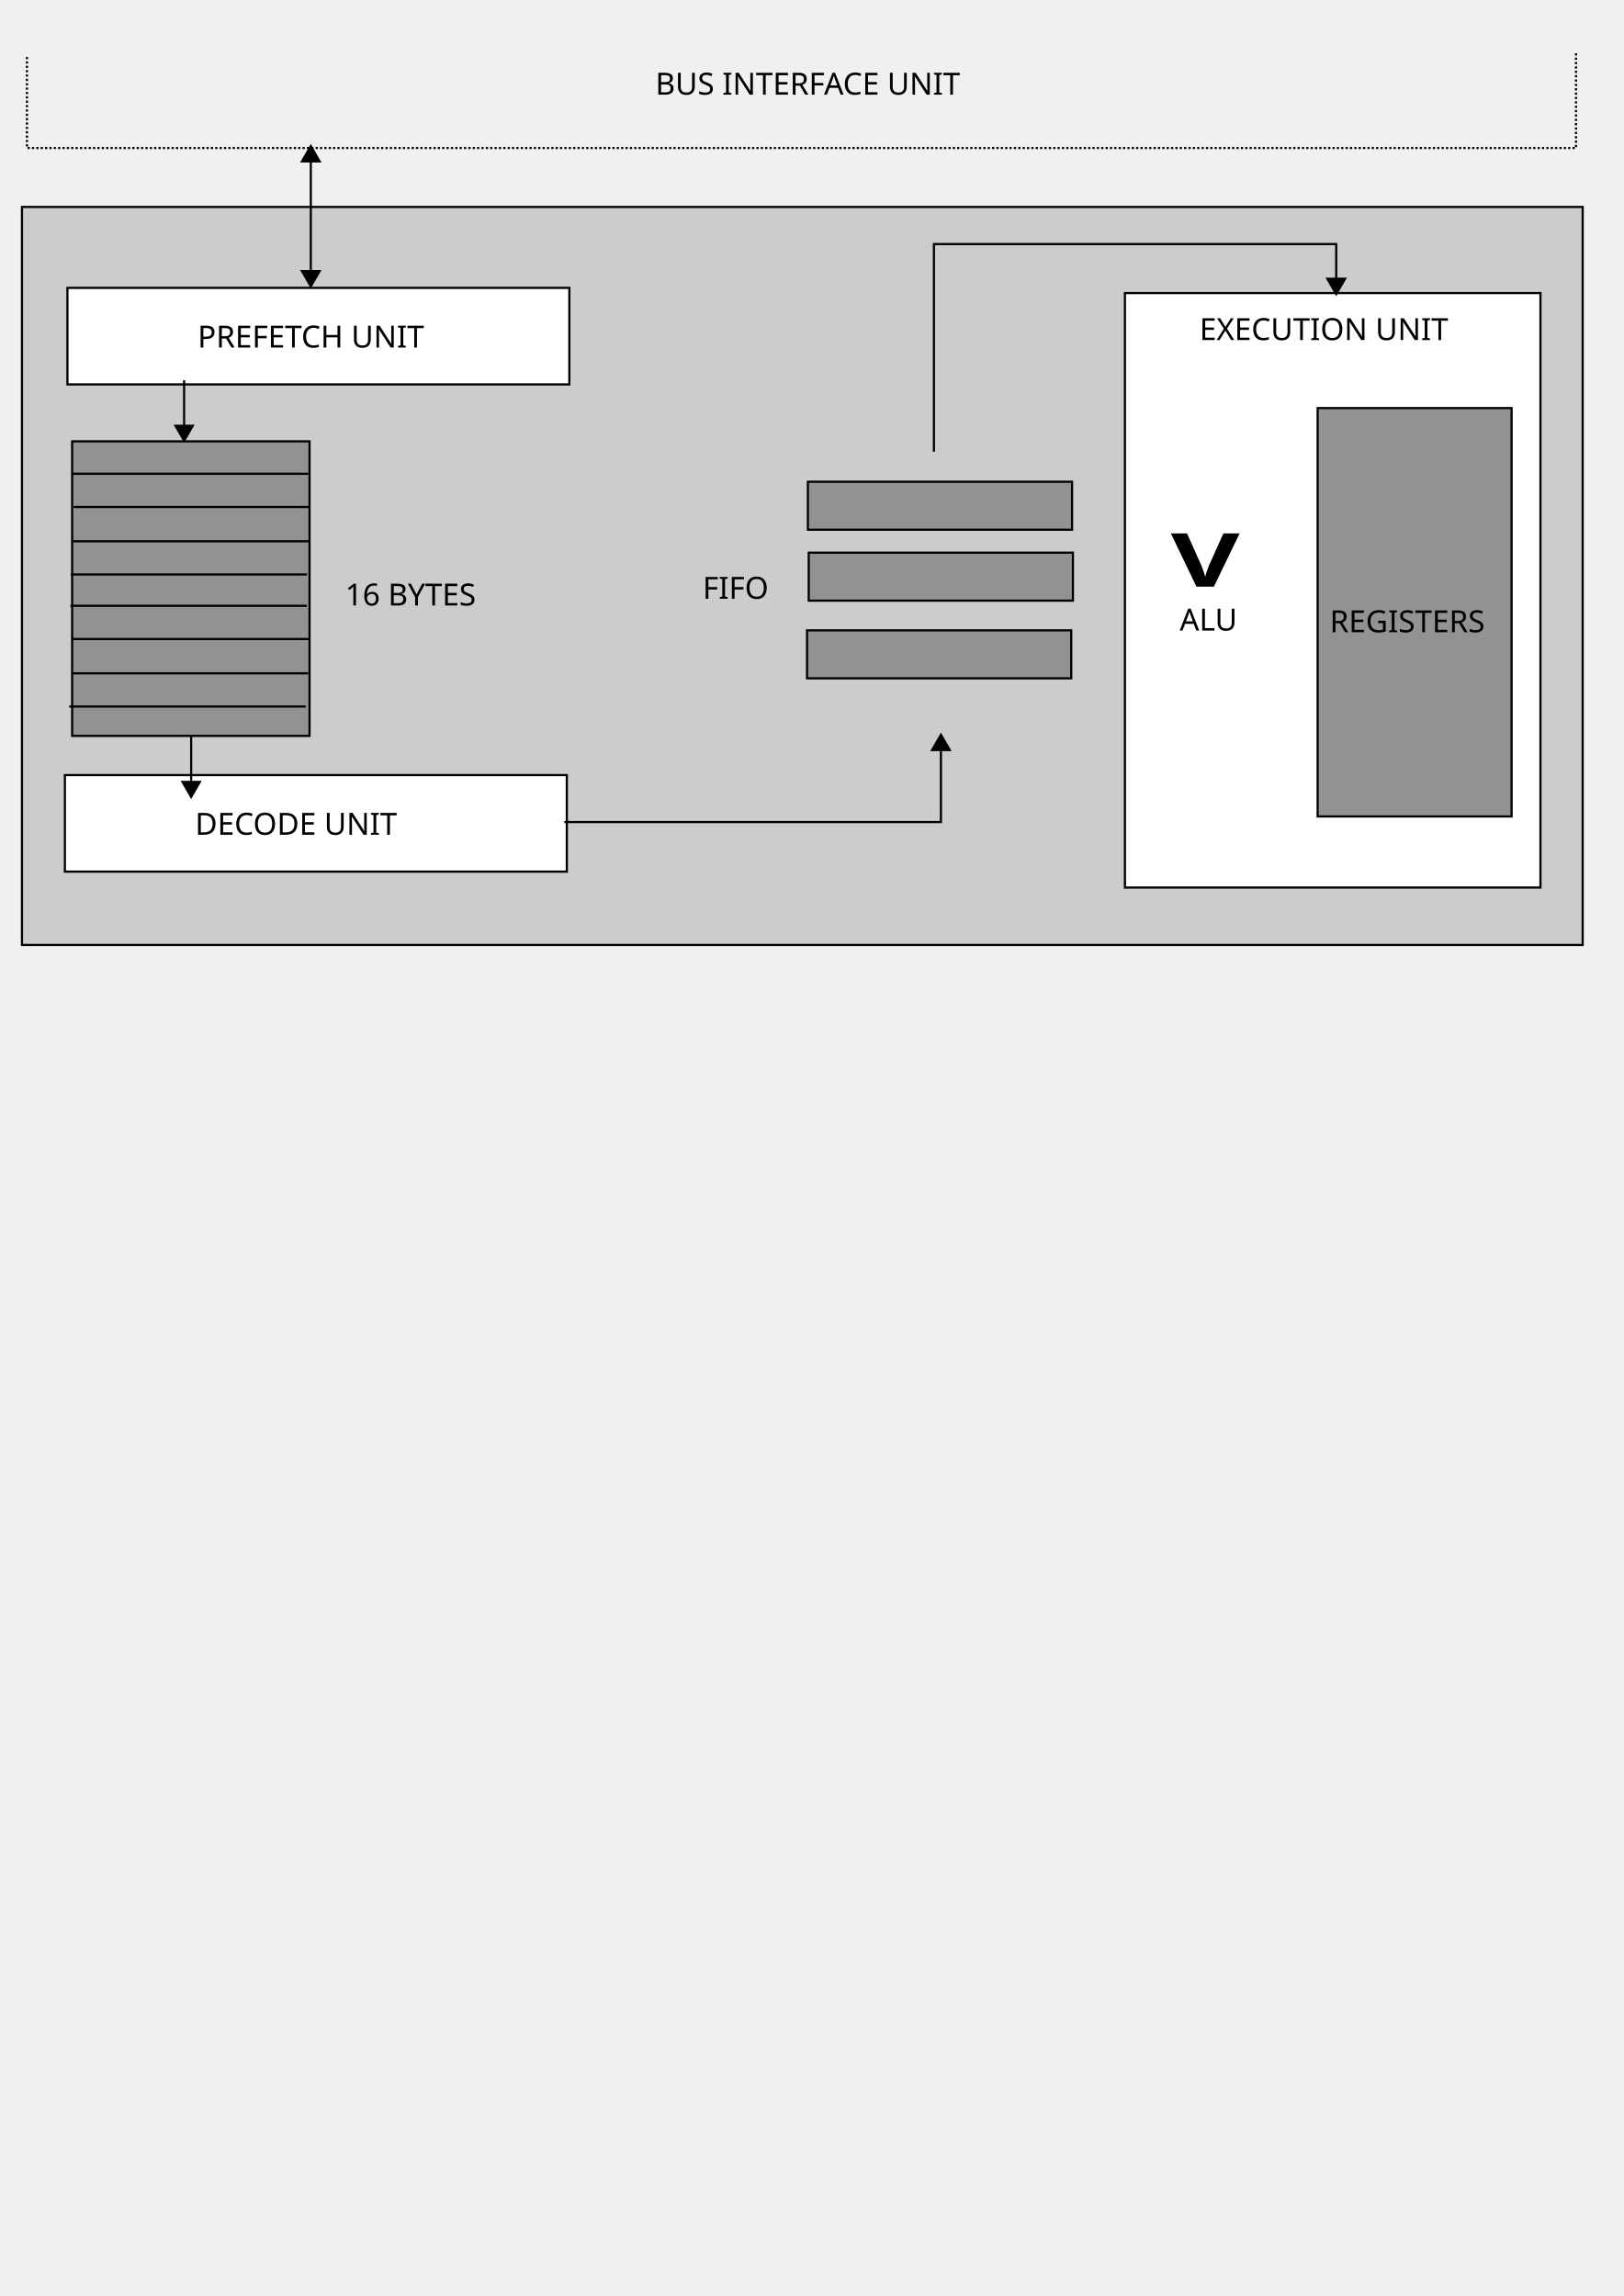
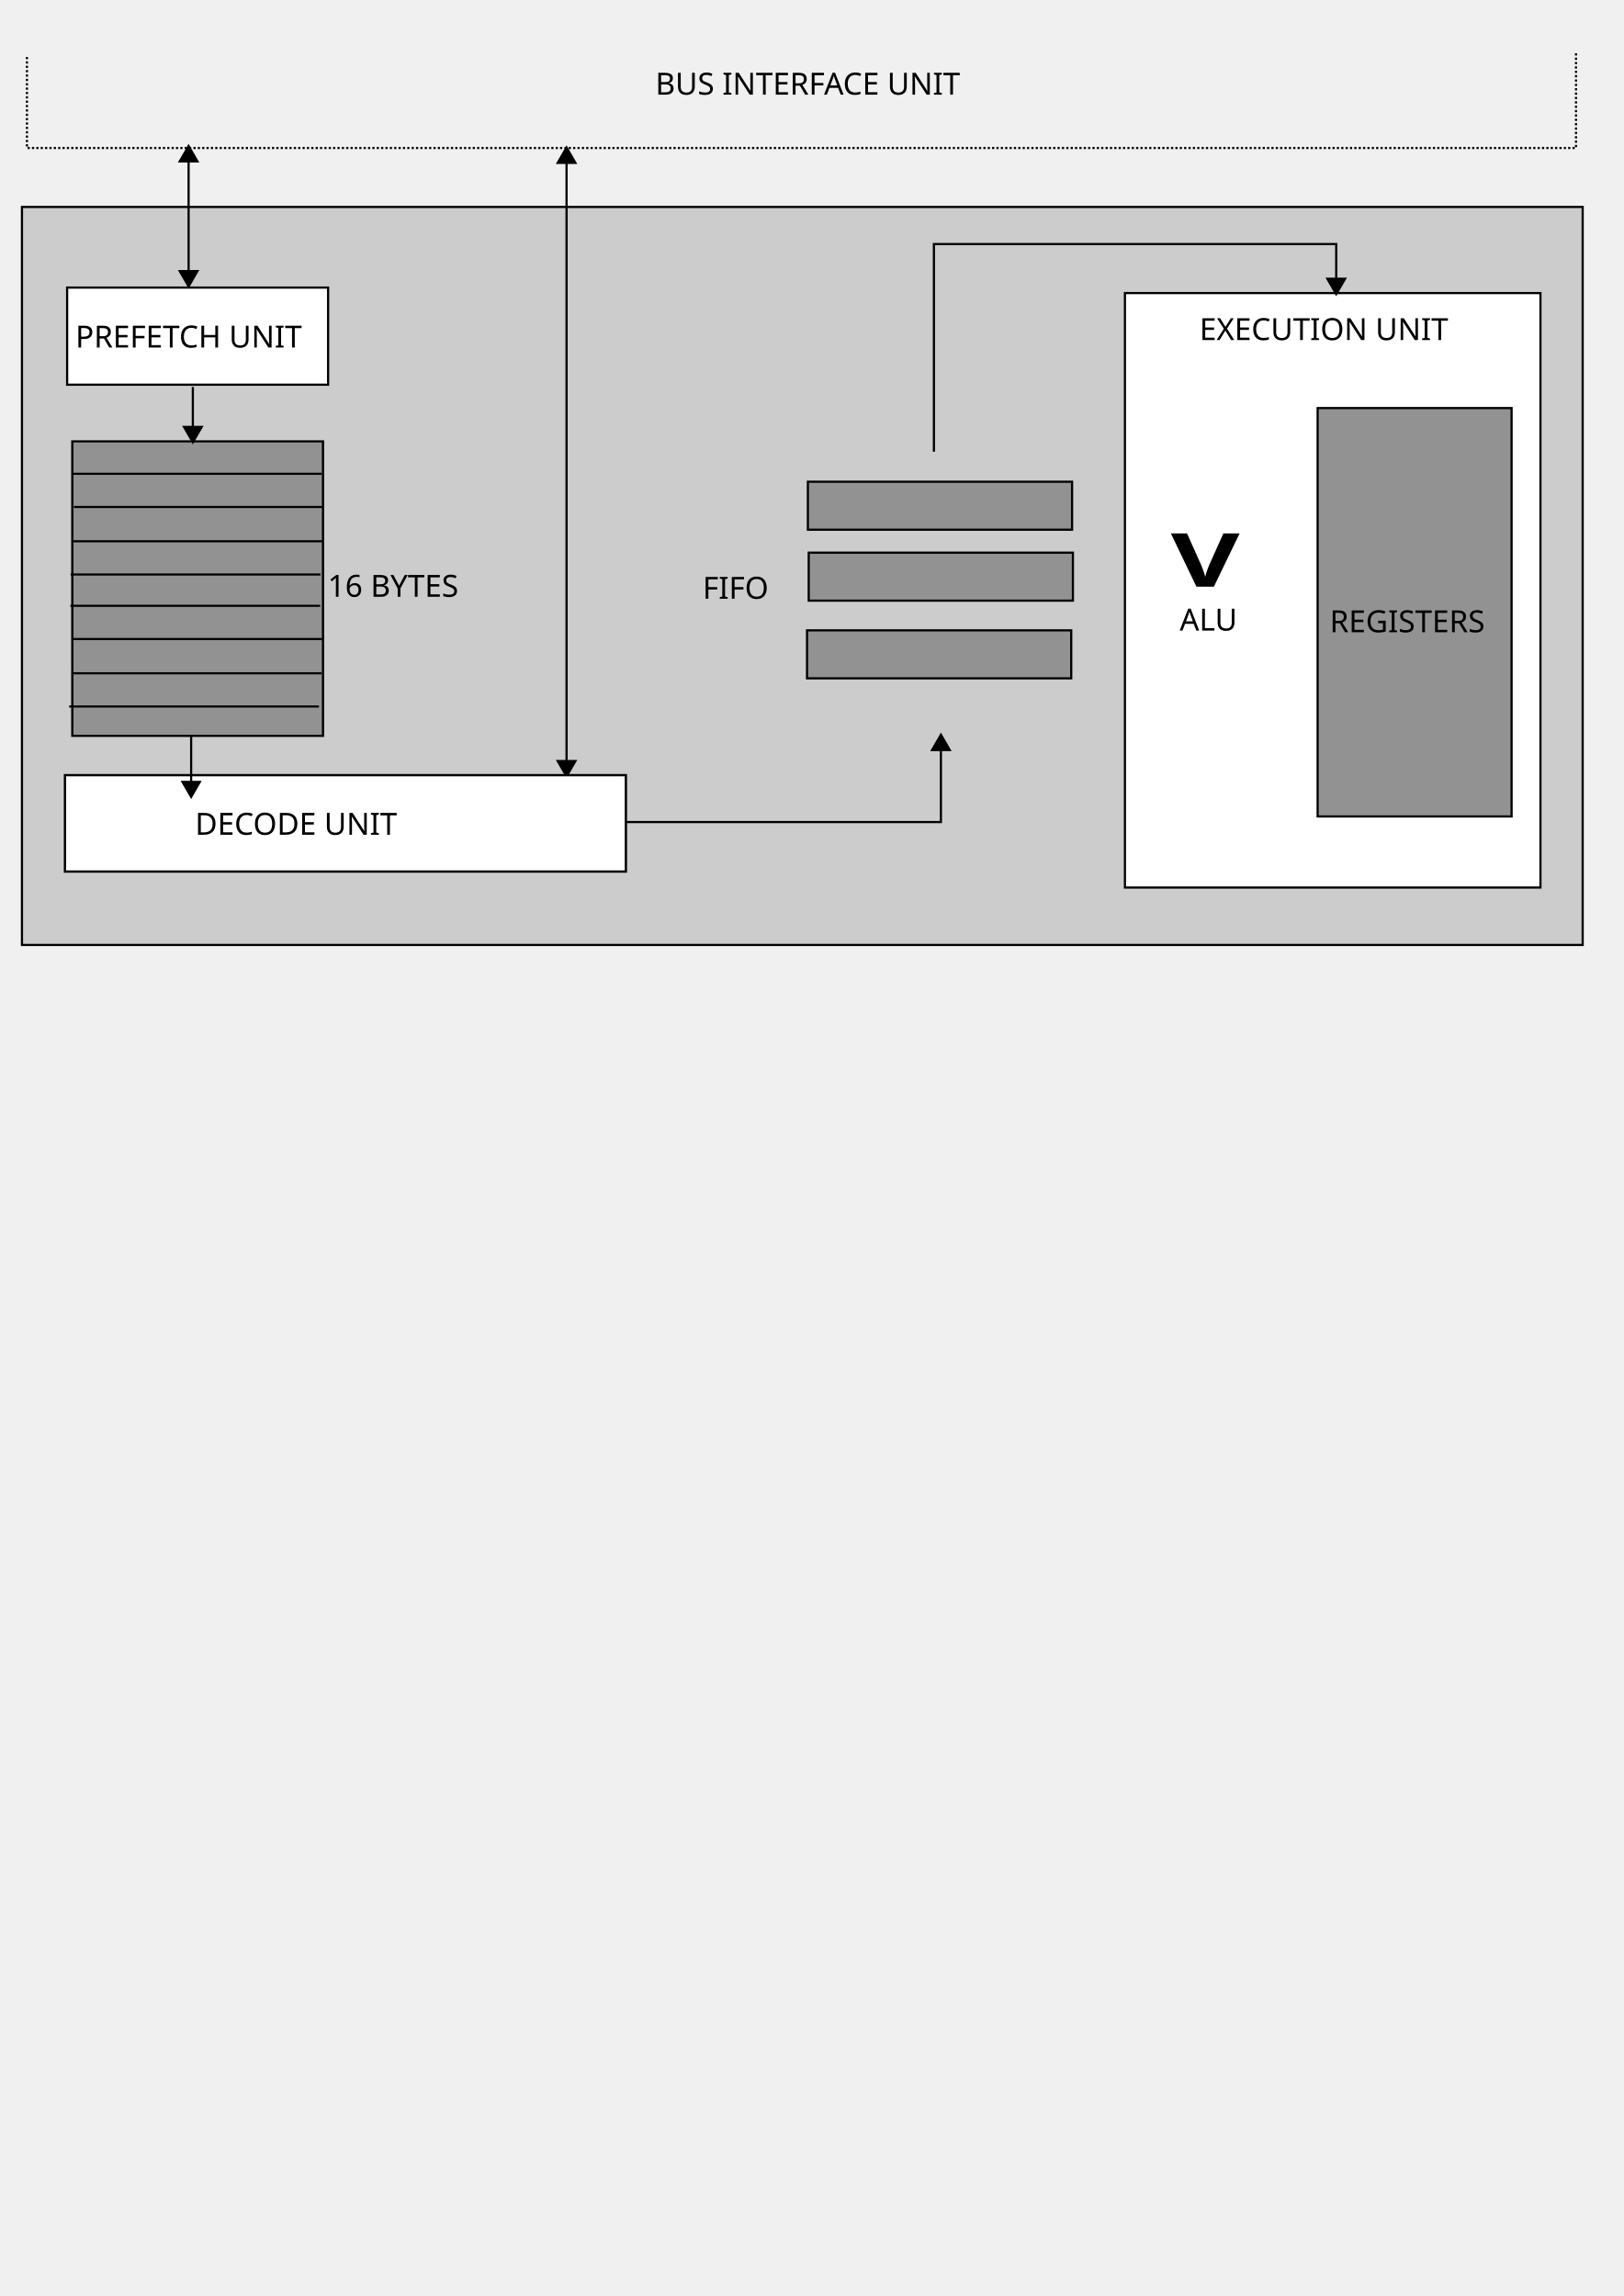
<svg xmlns="http://www.w3.org/2000/svg" width="210mm" height="297mm" viewBox="0 0 744.094 1052.362" id="svg4283" version="1.1">
  <defs id="defs4285">
    <marker orient="auto" refY="0.0" refX="0.0" id="marker6716" style="overflow:visible">
      <path id="path6718" d="M 5.77,0.0 L -2.88,5.0 L -2.88,-5.0 L 5.77,0.0 z " style="fill-rule:evenodd;stroke:#000000;stroke-width:1pt;stroke-opacity:1;fill:#000000;fill-opacity:1" transform="scale(0.8)" />
    </marker>
    <marker orient="auto" refY="0.0" refX="0.0" id="TriangleInL" style="overflow:visible">
      <path id="path5186" d="M 5.77,0.0 L -2.88,5.0 L -2.88,-5.0 L 5.77,0.0 z " style="fill-rule:evenodd;stroke:#000000;stroke-width:1pt;stroke-opacity:1;fill:#000000;fill-opacity:1" transform="scale(-0.8)" />
    </marker>
    <marker orient="auto" refY="0.0" refX="0.0" id="TriangleInM" style="overflow:visible">
      <path id="path5189" d="M 5.77,0.0 L -2.88,5.0 L -2.88,-5.0 L 5.77,0.0 z " style="fill-rule:evenodd;stroke:#000000;stroke-width:1pt;stroke-opacity:1;fill:#000000;fill-opacity:1" transform="scale(-0.4)" />
    </marker>
    <marker orient="auto" refY="0.0" refX="0.0" id="marker6336" style="overflow:visible">
      <path id="path6338" d="M 5.77,0.0 L -2.88,5.0 L -2.88,-5.0 L 5.77,0.0 z " style="fill-rule:evenodd;stroke:#000000;stroke-width:1pt;stroke-opacity:1;fill:#000000;fill-opacity:1" transform="scale(0.8)" />
    </marker>
    <marker style="overflow:visible" id="marker6072" refX="0.0" refY="0.0" orient="auto">
      <path transform="scale(0.8)" style="fill-rule:evenodd;stroke:#000000;stroke-width:1pt;stroke-opacity:1;fill:#000000;fill-opacity:1" d="M 5.77,0.0 L -2.88,5.0 L -2.88,-5.0 L 5.77,0.0 z " id="path6074" />
    </marker>
    <marker orient="auto" refY="0.0" refX="0.0" id="TriangleOutL" style="overflow:visible">
      <path id="path5195" d="M 5.77,0.0 L -2.88,5.0 L -2.88,-5.0 L 5.77,0.0 z " style="fill-rule:evenodd;stroke:#000000;stroke-width:1pt;stroke-opacity:1;fill:#000000;fill-opacity:1" transform="scale(0.8)" />
    </marker>
    <marker orient="auto" refY="0.0" refX="0.0" id="DiamondSstart" style="overflow:visible">
      <path id="path5147" d="M 0,-7.071 L -7.071,0 L 0,7.071 L 7.071,0 L 0,-7.071 z " style="fill-rule:evenodd;stroke:#000000;stroke-width:1pt;stroke-opacity:1;fill:#000000;fill-opacity:1" transform="scale(0.2) translate(6,0)" />
    </marker>
    <marker orient="auto" refY="0.0" refX="0.0" id="marker5357" style="overflow:visible;">
      <path id="path5359" style="fill-rule:evenodd;stroke-width:0.625;stroke-linejoin:round;stroke:#000000;stroke-opacity:1;fill:#000000;fill-opacity:1" d="M 8.719,4.034 L -2.207,0.016 L 8.719,-4.002 C 6.973,-1.63 6.983,1.616 8.719,4.034 z " transform="scale(1.1) rotate(180) translate(1,0)" />
    </marker>
    <marker orient="auto" refY="0.0" refX="0.0" id="marker5329" style="overflow:visible;">
      <path id="path5331" style="fill-rule:evenodd;stroke-width:0.625;stroke-linejoin:round;stroke:#000000;stroke-opacity:1;fill:#000000;fill-opacity:1" d="M 8.719,4.034 L -2.207,0.016 L 8.719,-4.002 C 6.973,-1.63 6.983,1.616 8.719,4.034 z " transform="scale(1.1) rotate(180) translate(1,0)" />
    </marker>
    <marker orient="auto" refY="0.0" refX="0.0" id="Arrow2Lend" style="overflow:visible;">
      <path id="path5074" style="fill-rule:evenodd;stroke-width:0.625;stroke-linejoin:round;stroke:#000000;stroke-opacity:1;fill:#000000;fill-opacity:1" d="M 8.719,4.034 L -2.207,0.016 L 8.719,-4.002 C 6.973,-1.63 6.983,1.616 8.719,4.034 z " transform="scale(1.1) rotate(180) translate(1,0)" />
    </marker>
    <marker orient="auto" refY="0" refX="0" id="TriangleOutL-0" style="overflow:visible">
      <path id="path5195-3" d="m 5.77,0 -8.65,5 0,-10 8.65,5 z" style="fill:#000000;fill-opacity:1;fill-rule:evenodd;stroke:#000000;stroke-width:1pt;stroke-opacity:1" transform="scale(0.8,0.8)" />
    </marker>
+     <marker orient="auto" refY="0" refX="0" id="TriangleInL-2" style="overflow:visible">
+       <path id="path5186-0" d="m 5.77,0 -8.65,5 0,-10 8.65,5 z" style="fill:#000000;fill-opacity:1;fill-rule:evenodd;stroke:#000000;stroke-width:1pt;stroke-opacity:1" transform="scale(-0.8,-0.8)" />
+     </marker>
+     <marker orient="auto" refY="0" refX="0" id="marker6716-8" style="overflow:visible">
+       <path id="path6718-9" d="m 5.77,0 -8.65,5 0,-10 8.65,5 z" style="fill:#000000;fill-opacity:1;fill-rule:evenodd;stroke:#000000;stroke-width:1pt;stroke-opacity:1" transform="scale(0.8,0.8)" />
+     </marker>
  </defs>
  <g id="layer1">
    <rect style="fill:#cccccc;fill-opacity:1;stroke:#000000;stroke-width:1;stroke-linecap:butt;stroke-miterlimit:4;stroke-dasharray:none;stroke-dashoffset:0;stroke-opacity:1" id="rect4831" width="715.23" height="338.264" x="10.063" y="94.852" />
    <text xml:space="preserve" style="font-style:normal;font-weight:normal;font-size:14px;line-height:125%;font-family:Sans;letter-spacing:0px;word-spacing:0px;fill:#000000;fill-opacity:1;stroke:none;stroke-width:1px;stroke-linecap:butt;stroke-linejoin:miter;stroke-opacity:1" x="300.335" y="43.375" id="text4835">
      <tspan id="tspan4837" x="300.335" y="43.375">BUS INTERFACE UNIT</tspan>
    </text>
    <path style="fill:none;fill-rule:evenodd;stroke:#000000;stroke-width:1;stroke-linecap:butt;stroke-linejoin:miter;stroke-miterlimit:4;stroke-dasharray:1,1;stroke-dashoffset:0;stroke-opacity:1" d="m 12.346,26.126 0,41.703 709.889,0 0,-44.156" id="path4877" />
-     <rect style="fill:#ffffff;fill-opacity:1;stroke:#000000;stroke-width:1;stroke-linecap:butt;stroke-miterlimit:4;stroke-dasharray:none;stroke-dashoffset:0;stroke-opacity:1" id="rect4879" width="230.022" height="44.248" x="30.899" y="131.943" />
-     <text xml:space="preserve" style="font-style:normal;font-weight:normal;font-size:14px;line-height:125%;font-family:Sans;letter-spacing:0px;word-spacing:0px;fill:#000000;fill-opacity:1;stroke:none;stroke-width:1px;stroke-linecap:butt;stroke-linejoin:miter;stroke-opacity:1" x="90.565" y="159.291" id="text4881">
-       <tspan id="tspan4883" x="90.565" y="159.291">PREFETCH UNIT</tspan>
+     <rect style="fill:#ffffff;fill-opacity:1;stroke:#000000;stroke-width:1;stroke-linecap:butt;stroke-miterlimit:4;stroke-dasharray:none;stroke-dashoffset:0;stroke-opacity:1" id="rect4879" width="119.596" height="44.512" x="30.767" y="131.811" />
+     <text xml:space="preserve" style="font-style:normal;font-weight:normal;font-size:14px;line-height:125%;font-family:Sans;letter-spacing:0px;word-spacing:0px;fill:#000000;fill-opacity:1;stroke:none;stroke-width:1px;stroke-linecap:butt;stroke-linejoin:miter;stroke-opacity:1" x="34.565" y="159.291" id="text4881">
+       <tspan id="tspan4883" x="34.565" y="159.291">PREFETCH UNIT</tspan>
    </text>
    <rect style="fill:#ffffff;fill-opacity:1;stroke:#000000;stroke-width:1;stroke-linecap:butt;stroke-miterlimit:4;stroke-dasharray:none;stroke-dashoffset:0;stroke-opacity:1" id="rect4885" width="190.418" height="272.469" x="515.523" y="134.329" />
    <text xml:space="preserve" style="font-style:normal;font-weight:normal;font-size:14px;line-height:125%;font-family:Sans;letter-spacing:0px;word-spacing:0px;fill:#000000;fill-opacity:1;stroke:none;stroke-width:1px;stroke-linecap:butt;stroke-linejoin:miter;stroke-opacity:1" x="549.69" y="155.873" id="text4881-9">
      <tspan id="tspan4883-5" x="549.69" y="155.873">EXECUTION UNIT</tspan>
    </text>
-     <rect style="fill:#ffffff;fill-opacity:1;stroke:#000000;stroke-width:1;stroke-linecap:butt;stroke-miterlimit:4;stroke-dasharray:none;stroke-dashoffset:0;stroke-opacity:1" id="rect4879-4" width="230.022" height="44.248" x="29.738" y="355.259" />
-     <text xml:space="preserve" style="font-style:normal;font-weight:normal;font-size:14px;line-height:125%;font-family:Sans;letter-spacing:0px;word-spacing:0px;fill:#000000;fill-opacity:1;stroke:none;stroke-width:1px;stroke-linecap:butt;stroke-linejoin:miter;stroke-opacity:1" x="89.404" y="382.607" id="text4881-91">
-       <tspan id="tspan4883-2" x="89.404" y="382.607">DECODE UNIT</tspan>
+     <g id="g5032" transform="matrix(1.056089,0,0,0.9999091,-65.15098,0.02452478)" style="fill:#929292;fill-opacity:1;stroke:#000000;stroke-opacity:1;stroke-width:0.973;stroke-miterlimit:4;stroke-dasharray:none">
+       <rect y="202.289" x="93.062" height="135" width="108.792" id="rect4945" style="fill:#929292;fill-opacity:1;stroke:#000000;stroke-width:0.973;stroke-linecap:butt;stroke-miterlimit:4;stroke-dasharray:none;stroke-dashoffset:0;stroke-opacity:1" />
+       <path id="path4973" d="m 92.887,217.153 108.368,0" style="fill:#929292;fill-opacity:1;fill-rule:evenodd;stroke:#000000;stroke-width:0.973;stroke-linecap:butt;stroke-linejoin:miter;stroke-opacity:1;stroke-miterlimit:4;stroke-dasharray:none" />
+       <path id="path4973-3" d="m 93.787,232.375 108.368,0" style="fill:#929292;fill-opacity:1;fill-rule:evenodd;stroke:#000000;stroke-width:0.973;stroke-linecap:butt;stroke-linejoin:miter;stroke-opacity:1;stroke-miterlimit:4;stroke-dasharray:none" />
+       <path id="path4973-1" d="m 93.462,248.09 108.368,0" style="fill:#929292;fill-opacity:1;fill-rule:evenodd;stroke:#000000;stroke-width:0.973;stroke-linecap:butt;stroke-linejoin:miter;stroke-opacity:1;stroke-miterlimit:4;stroke-dasharray:none" />
+       <path id="path4973-3-3" d="m 92.362,263.312 108.368,0" style="fill:#929292;fill-opacity:1;fill-rule:evenodd;stroke:#000000;stroke-width:0.973;stroke-linecap:butt;stroke-linejoin:miter;stroke-opacity:1;stroke-miterlimit:4;stroke-dasharray:none" />
+       <path id="path4973-5" d="m 92.248,277.672 108.368,0" style="fill:#929292;fill-opacity:1;fill-rule:evenodd;stroke:#000000;stroke-width:0.973;stroke-linecap:butt;stroke-linejoin:miter;stroke-opacity:1;stroke-miterlimit:4;stroke-dasharray:none" />
+       <path id="path4973-3-5" d="m 93.147,292.894 108.368,0" style="fill:#929292;fill-opacity:1;fill-rule:evenodd;stroke:#000000;stroke-width:0.973;stroke-linecap:butt;stroke-linejoin:miter;stroke-opacity:1;stroke-miterlimit:4;stroke-dasharray:none" />
+       <path id="path4973-1-2" d="m 92.823,308.609 108.368,0" style="fill:#929292;fill-opacity:1;fill-rule:evenodd;stroke:#000000;stroke-width:0.973;stroke-linecap:butt;stroke-linejoin:miter;stroke-opacity:1;stroke-miterlimit:4;stroke-dasharray:none" />
+       <path id="path4973-3-3-3" d="m 91.723,323.831 108.368,0" style="fill:#929292;fill-opacity:1;fill-rule:evenodd;stroke:#000000;stroke-width:0.973;stroke-linecap:butt;stroke-linejoin:miter;stroke-opacity:1;stroke-miterlimit:4;stroke-dasharray:none" />
+     </g>
+     <text xml:space="preserve" style="font-style:normal;font-weight:normal;font-size:14px;line-height:125%;font-family:Sans;letter-spacing:0px;word-spacing:0px;fill:#000000;fill-opacity:1;stroke:none;stroke-width:1px;stroke-linecap:butt;stroke-linejoin:miter;stroke-opacity:1" x="150.163" y="273.53" id="text5043">
+       <tspan id="tspan5045" x="150.163" y="273.53">16 BYTES</tspan>
    </text>
-     <g id="g5032" transform="translate(-60,0)" style="stroke:#000000;stroke-opacity:1;fill:#929292;fill-opacity:1">
-       <rect y="202.289" x="93.062" height="135" width="108.792" id="rect4945" style="fill:#929292;fill-opacity:1;stroke:#000000;stroke-width:1;stroke-linecap:butt;stroke-miterlimit:4;stroke-dasharray:none;stroke-dashoffset:0;stroke-opacity:1" />
-       <path id="path4973" d="m 92.887,217.153 108.368,0" style="fill:#929292;fill-rule:evenodd;stroke:#000000;stroke-width:1px;stroke-linecap:butt;stroke-linejoin:miter;stroke-opacity:1;fill-opacity:1" />
-       <path id="path4973-3" d="m 93.787,232.375 108.368,0" style="fill:#929292;fill-rule:evenodd;stroke:#000000;stroke-width:1px;stroke-linecap:butt;stroke-linejoin:miter;stroke-opacity:1;fill-opacity:1" />
-       <path id="path4973-1" d="m 93.462,248.09 108.368,0" style="fill:#929292;fill-rule:evenodd;stroke:#000000;stroke-width:1px;stroke-linecap:butt;stroke-linejoin:miter;stroke-opacity:1;fill-opacity:1" />
-       <path id="path4973-3-3" d="m 92.362,263.312 108.368,0" style="fill:#929292;fill-rule:evenodd;stroke:#000000;stroke-width:1px;stroke-linecap:butt;stroke-linejoin:miter;stroke-opacity:1;fill-opacity:1" />
-       <path id="path4973-5" d="m 92.248,277.672 108.368,0" style="fill:#929292;fill-rule:evenodd;stroke:#000000;stroke-width:1px;stroke-linecap:butt;stroke-linejoin:miter;stroke-opacity:1;fill-opacity:1" />
-       <path id="path4973-3-5" d="m 93.147,292.894 108.368,0" style="fill:#929292;fill-rule:evenodd;stroke:#000000;stroke-width:1px;stroke-linecap:butt;stroke-linejoin:miter;stroke-opacity:1;fill-opacity:1" />
-       <path id="path4973-1-2" d="m 92.823,308.609 108.368,0" style="fill:#929292;fill-rule:evenodd;stroke:#000000;stroke-width:1px;stroke-linecap:butt;stroke-linejoin:miter;stroke-opacity:1;fill-opacity:1" />
-       <path id="path4973-3-3-3" d="m 91.723,323.831 108.368,0" style="fill:#929292;fill-rule:evenodd;stroke:#000000;stroke-width:1px;stroke-linecap:butt;stroke-linejoin:miter;stroke-opacity:1;fill-opacity:1" />
-     </g>
-     <text xml:space="preserve" style="font-style:normal;font-weight:normal;font-size:14px;line-height:125%;font-family:Sans;letter-spacing:0px;word-spacing:0px;fill:#000000;fill-opacity:1;stroke:none;stroke-width:1px;stroke-linecap:butt;stroke-linejoin:miter;stroke-opacity:1" x="158.163" y="277.53" id="text5043">
-       <tspan id="tspan5045" x="158.163" y="277.53">16 BYTES</tspan>
-     </text>
-     <path style="fill:none;fill-rule:evenodd;stroke:#000000;stroke-width:0.983;stroke-linecap:butt;stroke-linejoin:miter;stroke-miterlimit:4;stroke-dasharray:none;stroke-opacity:1;marker-end:url(#TriangleOutL)" d="m 84.372,174.258 0,23.166" id="path5047" />
-     <path style="fill:none;fill-rule:evenodd;stroke:#000000;stroke-width:0.983;stroke-linecap:butt;stroke-linejoin:miter;stroke-miterlimit:4;stroke-dasharray:none;stroke-opacity:1;marker-end:url(#TriangleOutL-0)" d="m 87.598,337.497 0,23.166" id="path5047-9" />
+     <path style="fill:none;fill-rule:evenodd;stroke:#000000;stroke-width:1;stroke-linecap:butt;stroke-linejoin:miter;stroke-miterlimit:4;stroke-dasharray:none;stroke-opacity:1;marker-end:url(#TriangleOutL)" d="m 88.372,177.354 0,20.666" id="path5047" />
    <path style="fill:none;fill-rule:evenodd;stroke:#000000;stroke-width:1;stroke-linecap:butt;stroke-linejoin:miter;stroke-miterlimit:4;stroke-dasharray:none;stroke-opacity:1;marker-end:url(#marker6072)" d="m 258.6,376.785 172.59,0 0,-35.333" id="path6064" />
    <rect style="fill:#929292;fill-opacity:1;stroke:#000000;stroke-width:1;stroke-linecap:butt;stroke-miterlimit:4;stroke-dasharray:none;stroke-dashoffset:0;stroke-opacity:1" id="rect6130-5" width="121.074" height="21.994" x="370.227" y="220.8" />
    <rect style="fill:#929292;fill-opacity:1;stroke:#000000;stroke-width:1;stroke-linecap:butt;stroke-miterlimit:4;stroke-dasharray:none;stroke-dashoffset:0;stroke-opacity:1" id="rect6130-5-5" width="121.074" height="21.994" x="370.614" y="253.311" />
    <rect style="fill:#929292;fill-opacity:1;stroke:#000000;stroke-width:1;stroke-linecap:butt;stroke-miterlimit:4;stroke-dasharray:none;stroke-dashoffset:0;stroke-opacity:1" id="rect6130-5-9" width="121.074" height="21.994" x="369.84" y="288.917" />
    <text xml:space="preserve" style="font-style:normal;font-weight:normal;font-size:14px;line-height:125%;font-family:Sans;letter-spacing:0px;word-spacing:0px;fill:#000000;fill-opacity:1;stroke:none;stroke-width:1px;stroke-linecap:butt;stroke-linejoin:miter;stroke-opacity:1" x="322.008" y="274.433" id="text6324">
      <tspan id="tspan6326" x="322.008" y="274.433">FIFO</tspan>
    </text>
    <path style="fill:none;fill-rule:evenodd;stroke:#000000;stroke-width:1;stroke-linecap:butt;stroke-linejoin:miter;stroke-opacity:1;marker-end:url(#marker6336);stroke-miterlimit:4;stroke-dasharray:none" d="m 427.987,207.028 0,-95.164 184.358,0 0,18.251" id="path6328" />
    <text xml:space="preserve" style="font-style:normal;font-weight:normal;font-size:40.687px;line-height:125%;font-family:Sans;letter-spacing:0px;word-spacing:0px;fill:#000000;fill-opacity:1;stroke:none;stroke-width:1px;stroke-linecap:butt;stroke-linejoin:miter;stroke-opacity:1" x="450.689" y="320.131" id="text6527" transform="scale(1.190568,0.8399349)">
      <tspan id="tspan6529" x="450.689" y="320.131" style="font-weight:bold">V</tspan>
    </text>
    <text xml:space="preserve" style="font-style:normal;font-weight:normal;font-size:14px;line-height:125%;font-family:Sans;letter-spacing:0px;word-spacing:0px;fill:#000000;fill-opacity:1;stroke:none;stroke-width:1px;stroke-linecap:butt;stroke-linejoin:miter;stroke-opacity:1" x="540.615" y="289.015" id="text6531">
      <tspan id="tspan6533" x="540.615" y="289.015">ALU</tspan>
    </text>
    <rect style="fill:#929292;fill-opacity:1;stroke:#000000;stroke-width:1;stroke-linecap:butt;stroke-miterlimit:4;stroke-dasharray:none;stroke-dashoffset:0;stroke-opacity:1" id="rect6535" width="88.881" height="187.187" x="603.833" y="187.032" />
    <text xml:space="preserve" style="font-style:normal;font-weight:normal;font-size:14px;line-height:125%;font-family:Sans;letter-spacing:0px;word-spacing:0px;fill:#000000;fill-opacity:1;stroke:none;stroke-width:1px;stroke-linecap:butt;stroke-linejoin:miter;stroke-opacity:1" x="609.377" y="289.789" id="text6537">
      <tspan id="tspan6539" x="609.377" y="289.789">REGISTERS</tspan>
    </text>
-     <path style="fill:none;fill-rule:evenodd;stroke:#000000;stroke-width:1;stroke-linecap:butt;stroke-linejoin:miter;stroke-opacity:1;marker-start:url(#TriangleInL);marker-end:url(#marker6716);stroke-miterlimit:4;stroke-dasharray:none" d="m 142.427,71.636 0,54.945" id="path6560" />
+     <path style="fill:none;fill-rule:evenodd;stroke:#000000;stroke-width:1;stroke-linecap:butt;stroke-linejoin:miter;stroke-miterlimit:4;stroke-dasharray:none;stroke-opacity:1;marker-start:url(#TriangleInL);marker-end:url(#marker6716)" d="m 86.427,71.636 0,54.945" id="path6560" />
+     <path style="fill:none;fill-rule:evenodd;stroke:#000000;stroke-width:1;stroke-linecap:butt;stroke-linejoin:miter;stroke-miterlimit:4;stroke-dasharray:none;stroke-opacity:1;marker-start:url(#TriangleInL-2);marker-end:url(#marker6716-8)" d="m 259.636,72.308 0,278.853" id="path6560-5" />
+     <rect style="fill:#ffffff;fill-opacity:1;stroke:#000000;stroke-width:1.056;stroke-linecap:butt;stroke-miterlimit:4;stroke-dasharray:none;stroke-dashoffset:0;stroke-opacity:1" id="rect4879-4" width="257.058" height="44.192" x="29.766" y="355.287" />
+     <text xml:space="preserve" style="font-style:normal;font-weight:normal;font-size:14px;line-height:125%;font-family:Sans;letter-spacing:0px;word-spacing:0px;fill:#000000;fill-opacity:1;stroke:none;stroke-width:1px;stroke-linecap:butt;stroke-linejoin:miter;stroke-opacity:1" x="89.404" y="382.607" id="text4881-91">
+       <tspan id="tspan4883-2" x="89.404" y="382.607">DECODE UNIT</tspan>
+     </text>
+     <path style="fill:none;fill-rule:evenodd;stroke:#000000;stroke-width:0.983;stroke-linecap:butt;stroke-linejoin:miter;stroke-miterlimit:4;stroke-dasharray:none;stroke-opacity:1;marker-end:url(#TriangleOutL-0)" d="m 87.598,337.497 0,23.166" id="path5047-9" />
  </g>
</svg>
